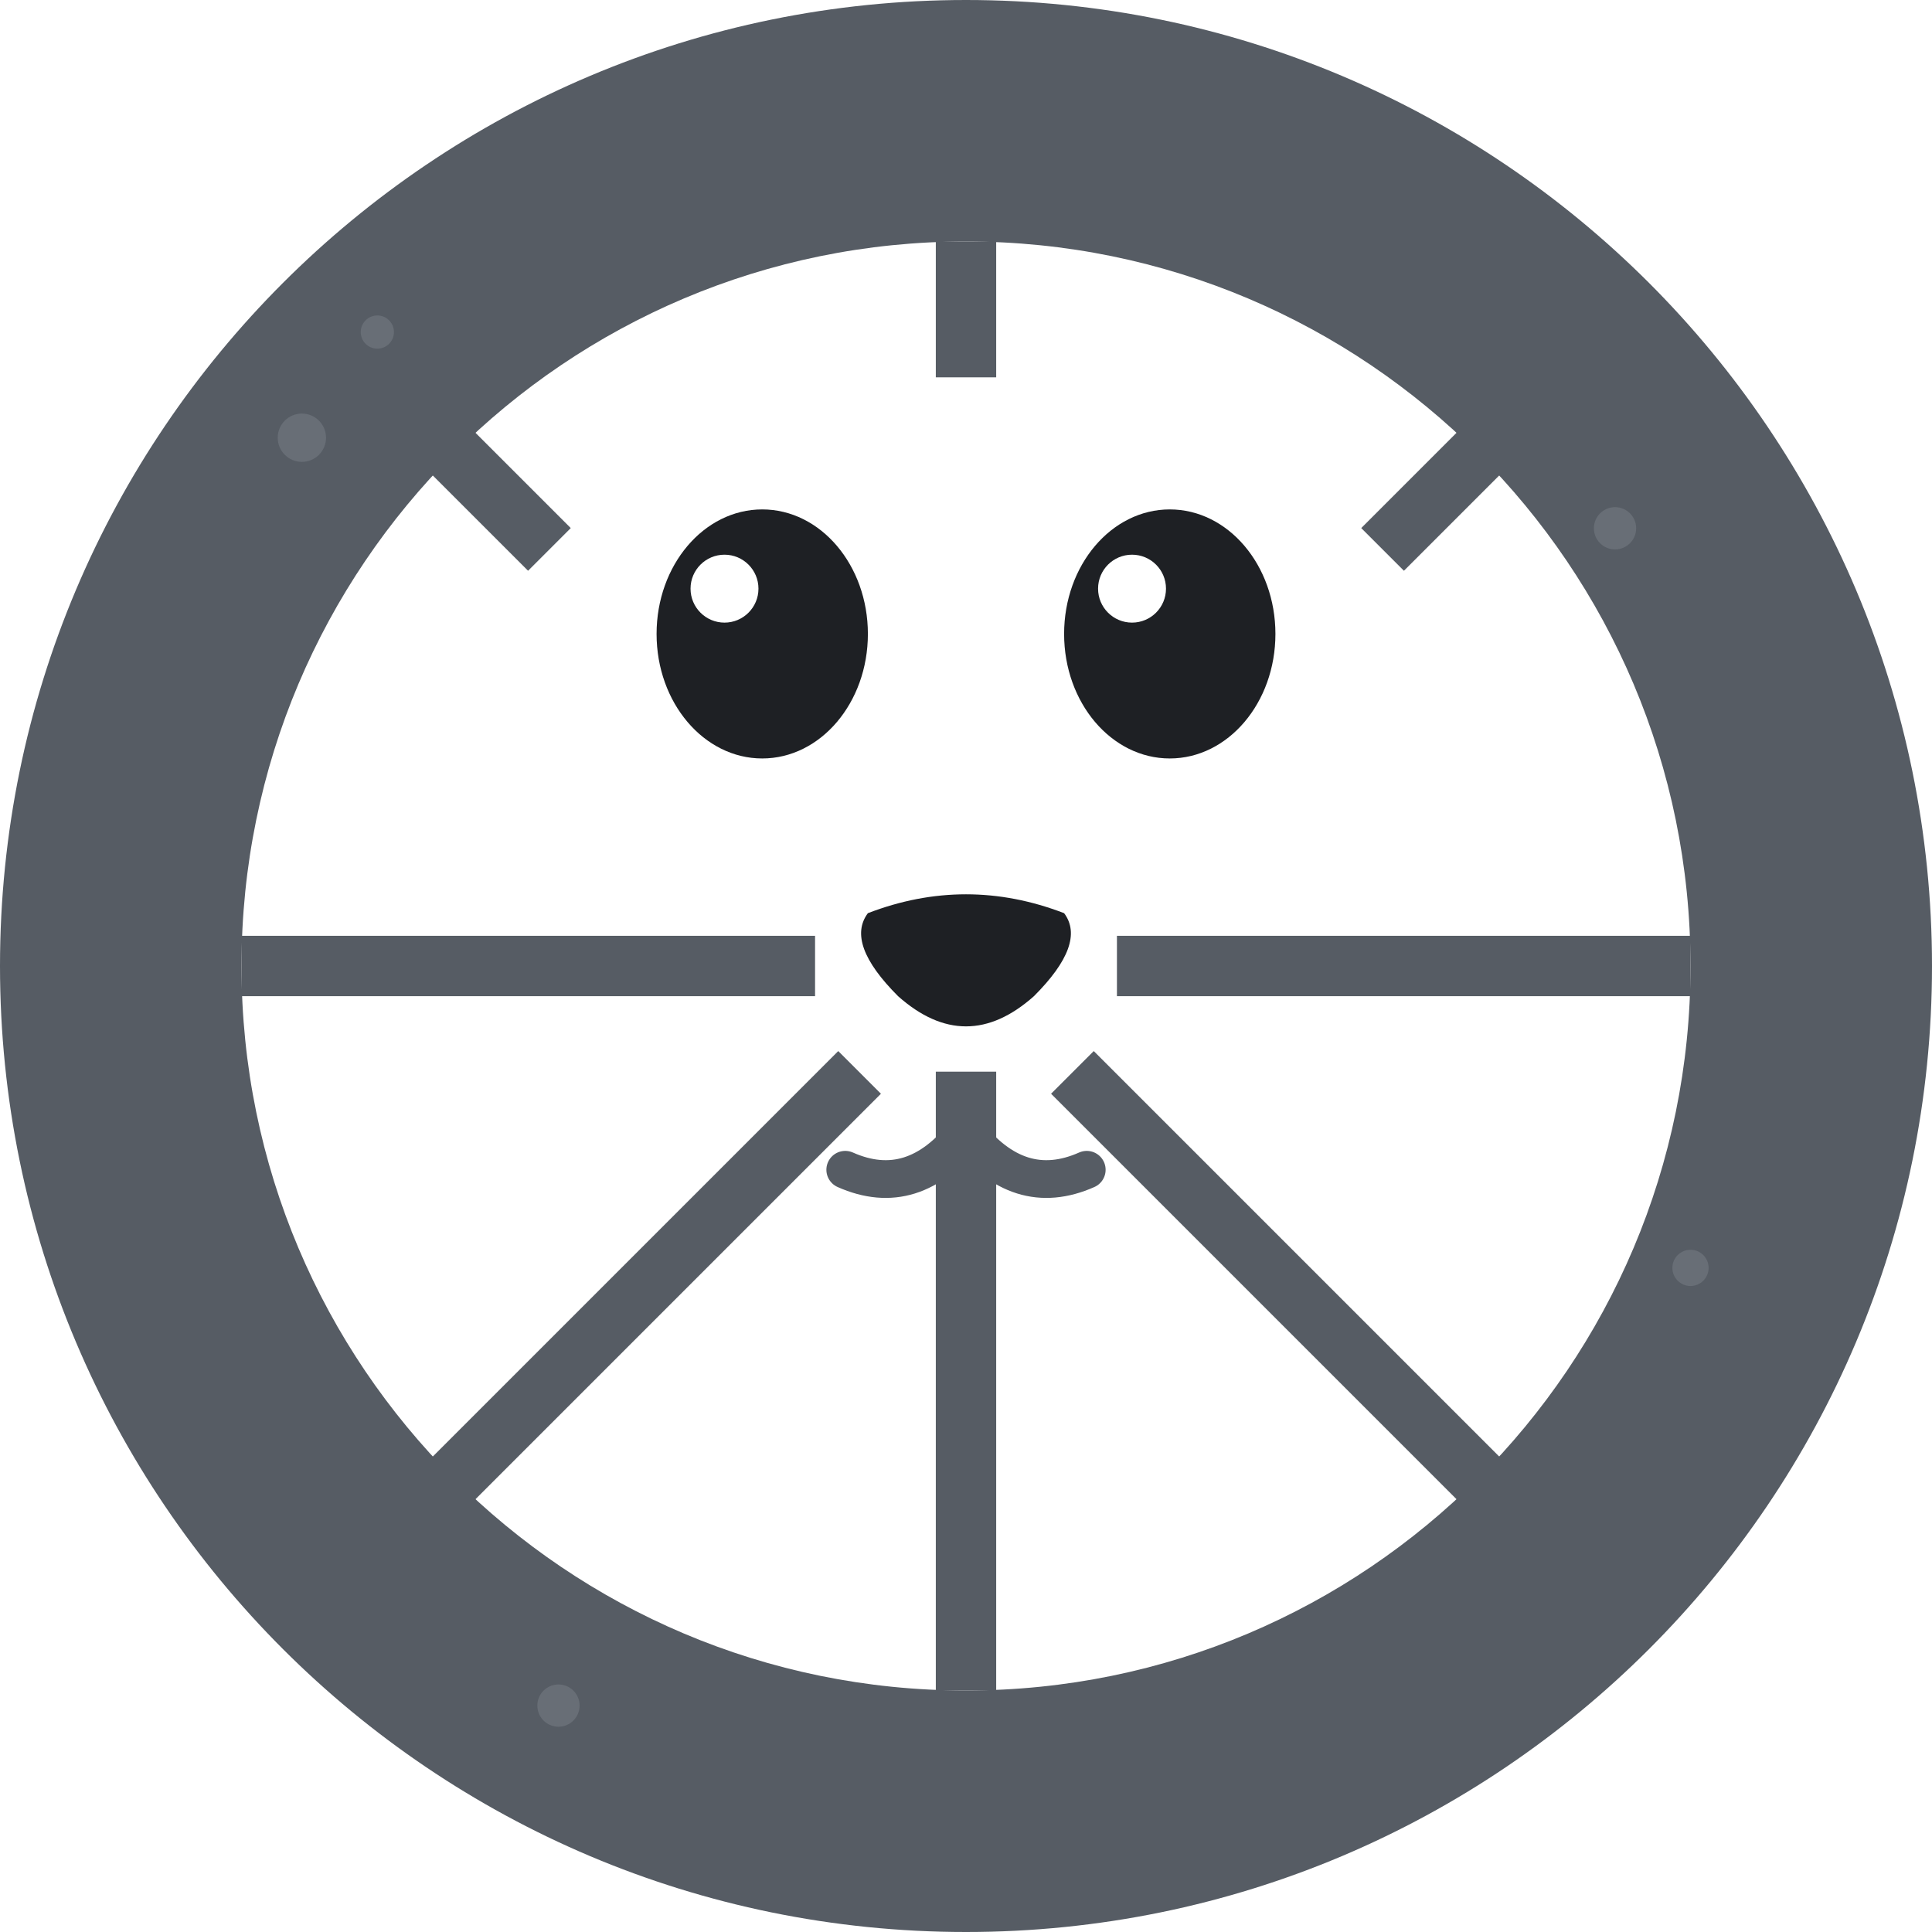
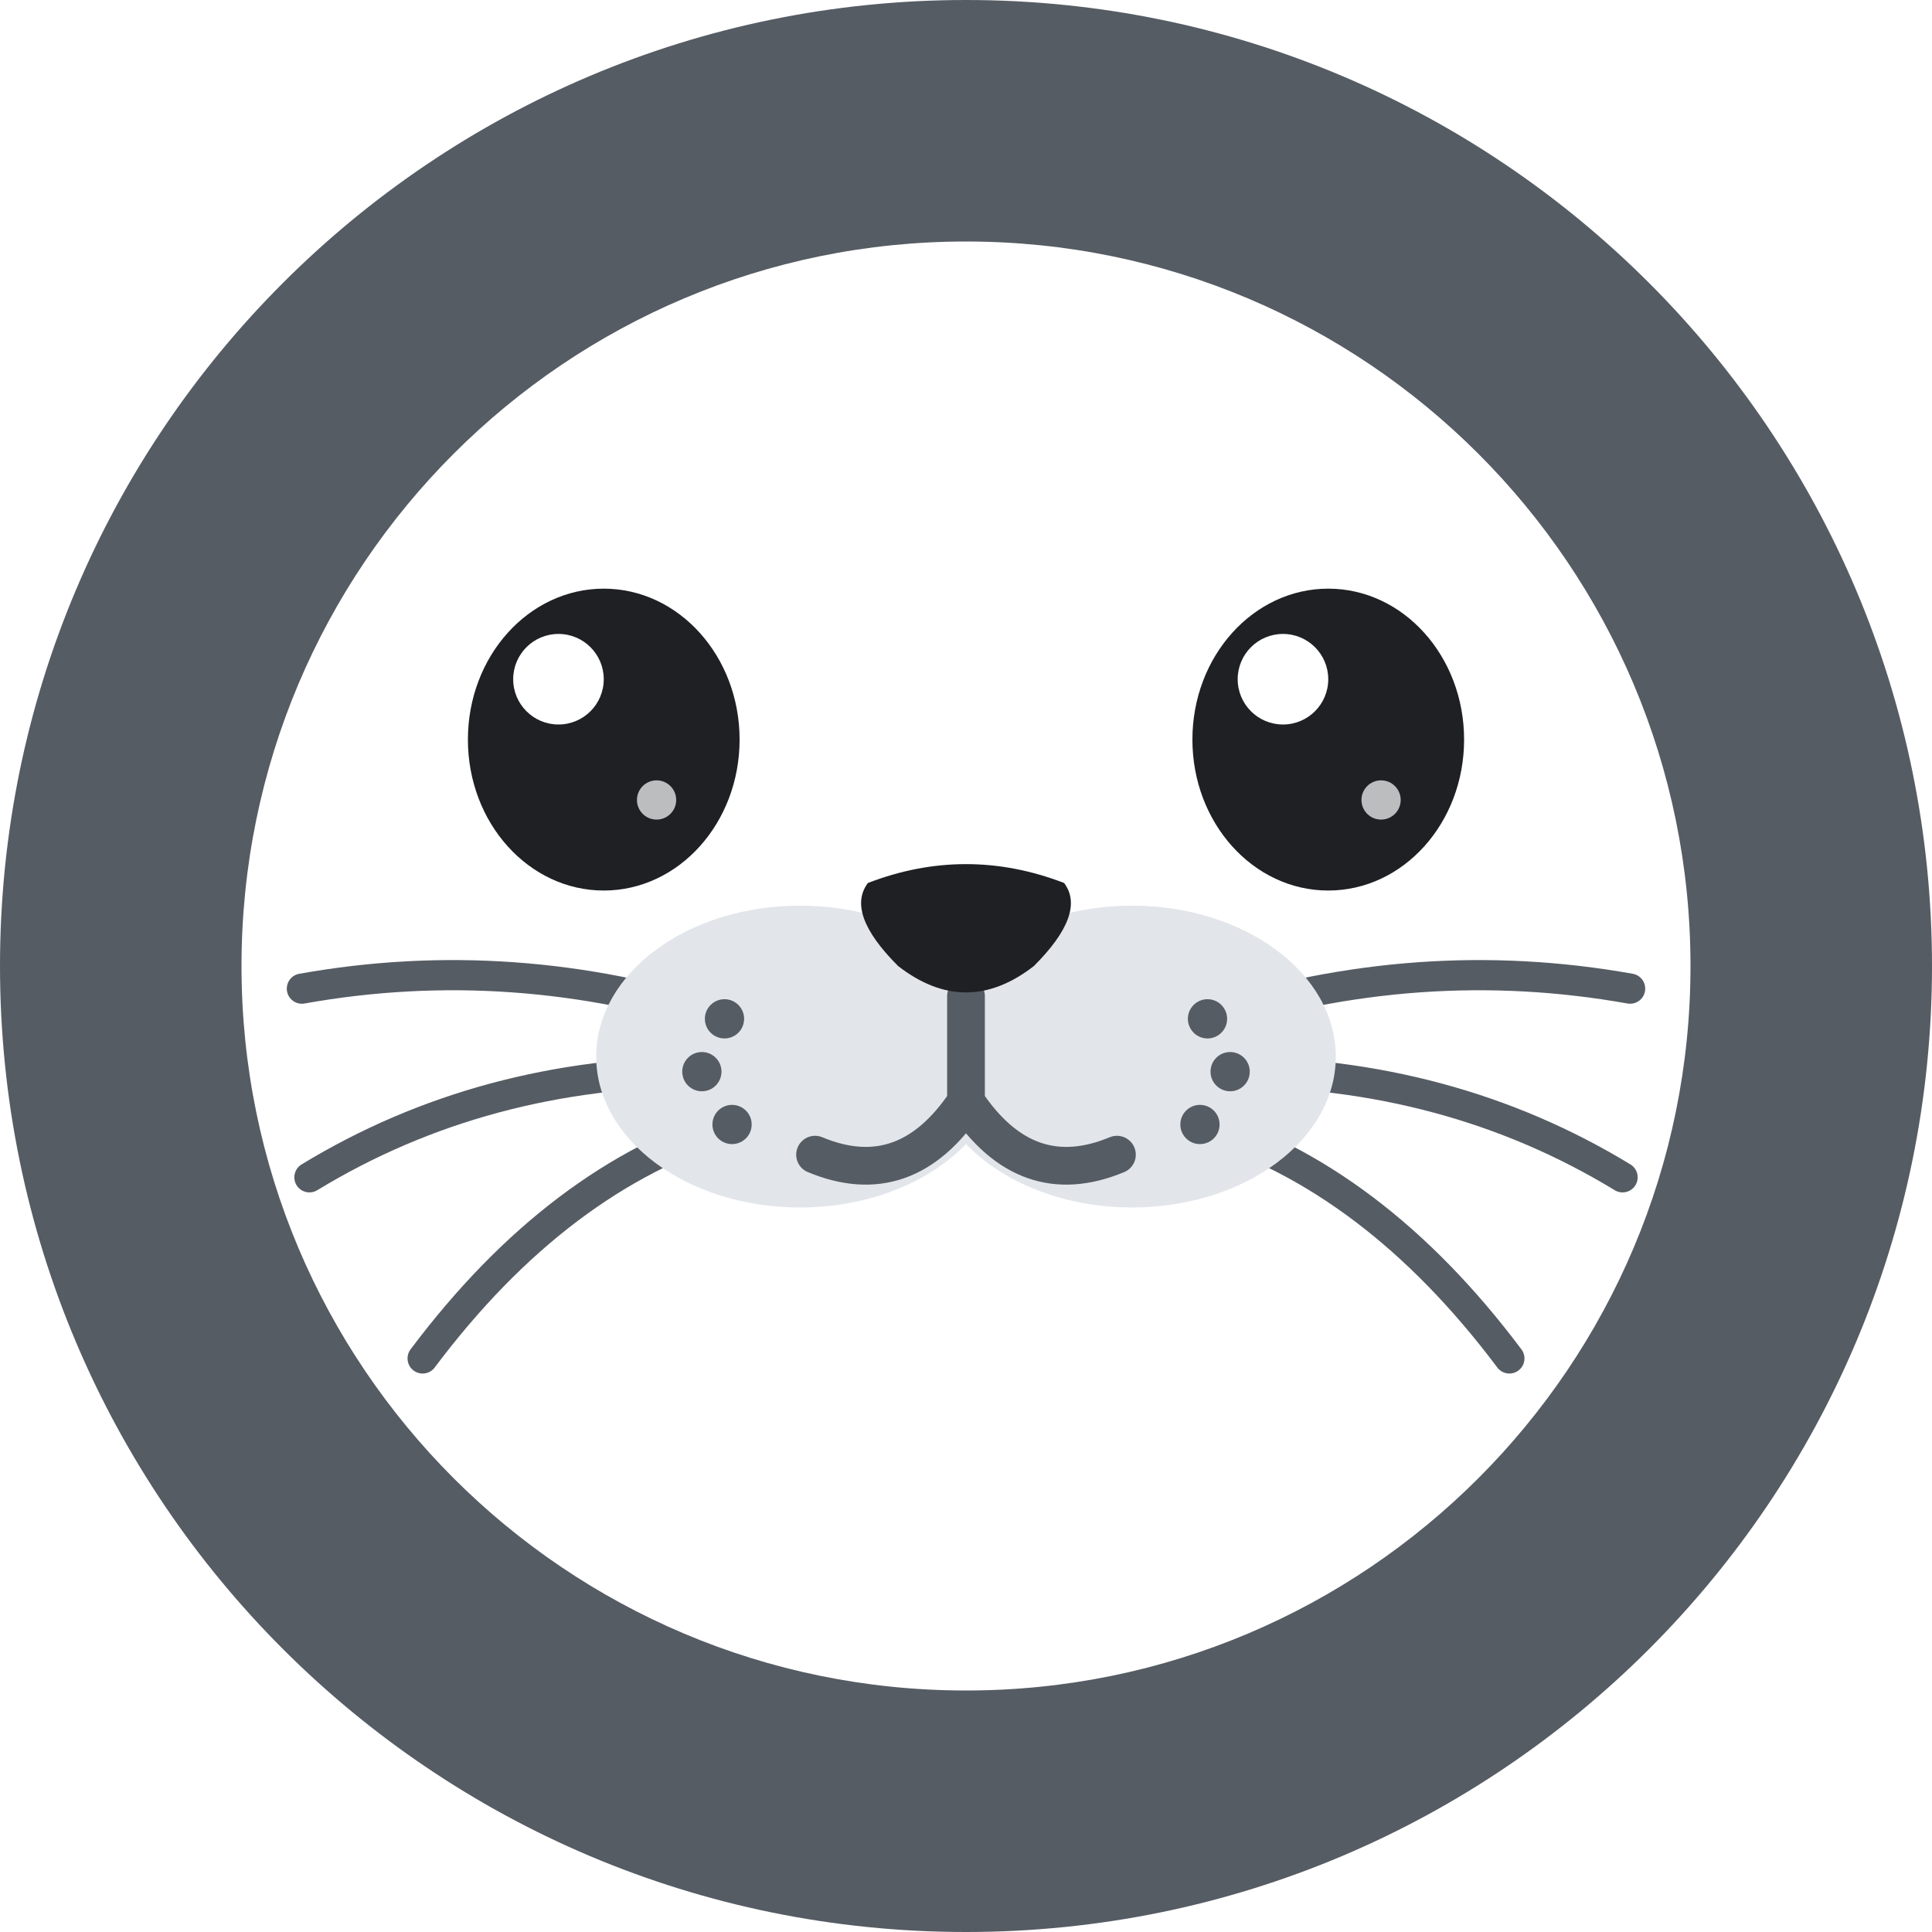
<svg xmlns="http://www.w3.org/2000/svg" viewBox="0 0 256 256" width="256" height="256">
  <circle cx="128" cy="128" r="128" fill="rgb(86,92,100)" />
-   <g fill="rgb(104,110,118)">
-     <circle cx="40" cy="58" r="3.2" />
-     <circle cx="50" cy="44" r="2.2" />
-     <circle cx="214" cy="70" r="2.8" />
-     <circle cx="224" cy="168" r="2.4" />
-     <circle cx="74" cy="226" r="2.8" />
-   </g>
  <circle cx="128" cy="128" r="96" fill="rgb(255,255,255)" />
-   <g stroke="rgb(86,92,100)" stroke-width="8" fill="none">
-     <line x1="148" y1="128" x2="224" y2="128" />
-     <line x1="108" y1="128" x2="32" y2="128" />
-     <line x1="128" y1="142" x2="128" y2="224" />
-     <line x1="142.1" y1="142.1" x2="198.7" y2="198.7" />
-     <line x1="113.9" y1="142.1" x2="57.3" y2="198.7" />
-     <line x1="128" y1="50" x2="128" y2="32" />
-     <line x1="183.2" y1="72.8" x2="198.7" y2="57.3" />
-     <line x1="72.8" y1="72.8" x2="57.3" y2="57.3" />
+   <g fill="none" stroke="rgb(86,92,100)" stroke-width="4" stroke-linecap="round">
+     <path d="M96 135 Q68 126 40 131" />
+     <path d="M93 142 Q64 142 41 156" />
+     <path d="M97 149 Q74 156 56 180" />
+     <path d="M160 135 Q188 126 216 131" />
+     <path d="M163 142 Q192 142 215 156" />
+     <path d="M159 149 Q182 156 200 180" />
  </g>
  <g fill="rgb(30,32,36)">
-     <ellipse cx="101" cy="84" rx="14" ry="16.5" />
-     <ellipse cx="155" cy="84" rx="14" ry="16.5" />
+     <ellipse cx="80" cy="98" rx="18" ry="20" />
+     <ellipse cx="176" cy="98" rx="18" ry="20" />
  </g>
  <g fill="rgb(255,255,255)">
-     <circle cx="96" cy="78" r="4.5" />
-     <circle cx="150" cy="78" r="4.5" />
+     <circle cx="74" cy="90" r="6" />
+     <circle cx="170" cy="90" r="6" />
+     <circle cx="87" cy="106" r="2.6" opacity="0.7" />
+     <circle cx="183" cy="106" r="2.6" opacity="0.7" />
  </g>
-   <path d="M115 121 Q128 116 141 121 Q144 125 137 132 Q128 140 119 132 Q112 125 115 121 Z" fill="rgb(30,32,36)" />
-   <path d="M128 150 Q121 159 112 155 M128 150 Q135 159 144 155" fill="none" stroke="rgb(86,92,100)" stroke-width="5" stroke-linecap="round" />
+   <g fill="rgb(226,230,235)">
+     <ellipse cx="106" cy="140" rx="27" ry="20" />
+     <ellipse cx="150" cy="140" rx="27" ry="20" />
+   </g>
+   <path d="M128 132 V146 M128 146 Q120 158 108 153 M128 146 Q136 158 148 153" fill="none" stroke="rgb(86,92,100)" stroke-width="5" stroke-linecap="round" />
+   <g fill="rgb(86,92,100)">
+     <circle cx="96" cy="135" r="2.6" />
+     <circle cx="93" cy="142" r="2.6" />
+     <circle cx="97" cy="149" r="2.6" />
+     <circle cx="160" cy="135" r="2.6" />
+     <circle cx="163" cy="142" r="2.6" />
+     <circle cx="159" cy="149" r="2.6" />
+   </g>
+   <path d="M115 117 Q128 112 141 117 Q144 121 137 128 Q128 135 119 128 Q112 121 115 117 Z" fill="rgb(30,32,36)" />
</svg>
